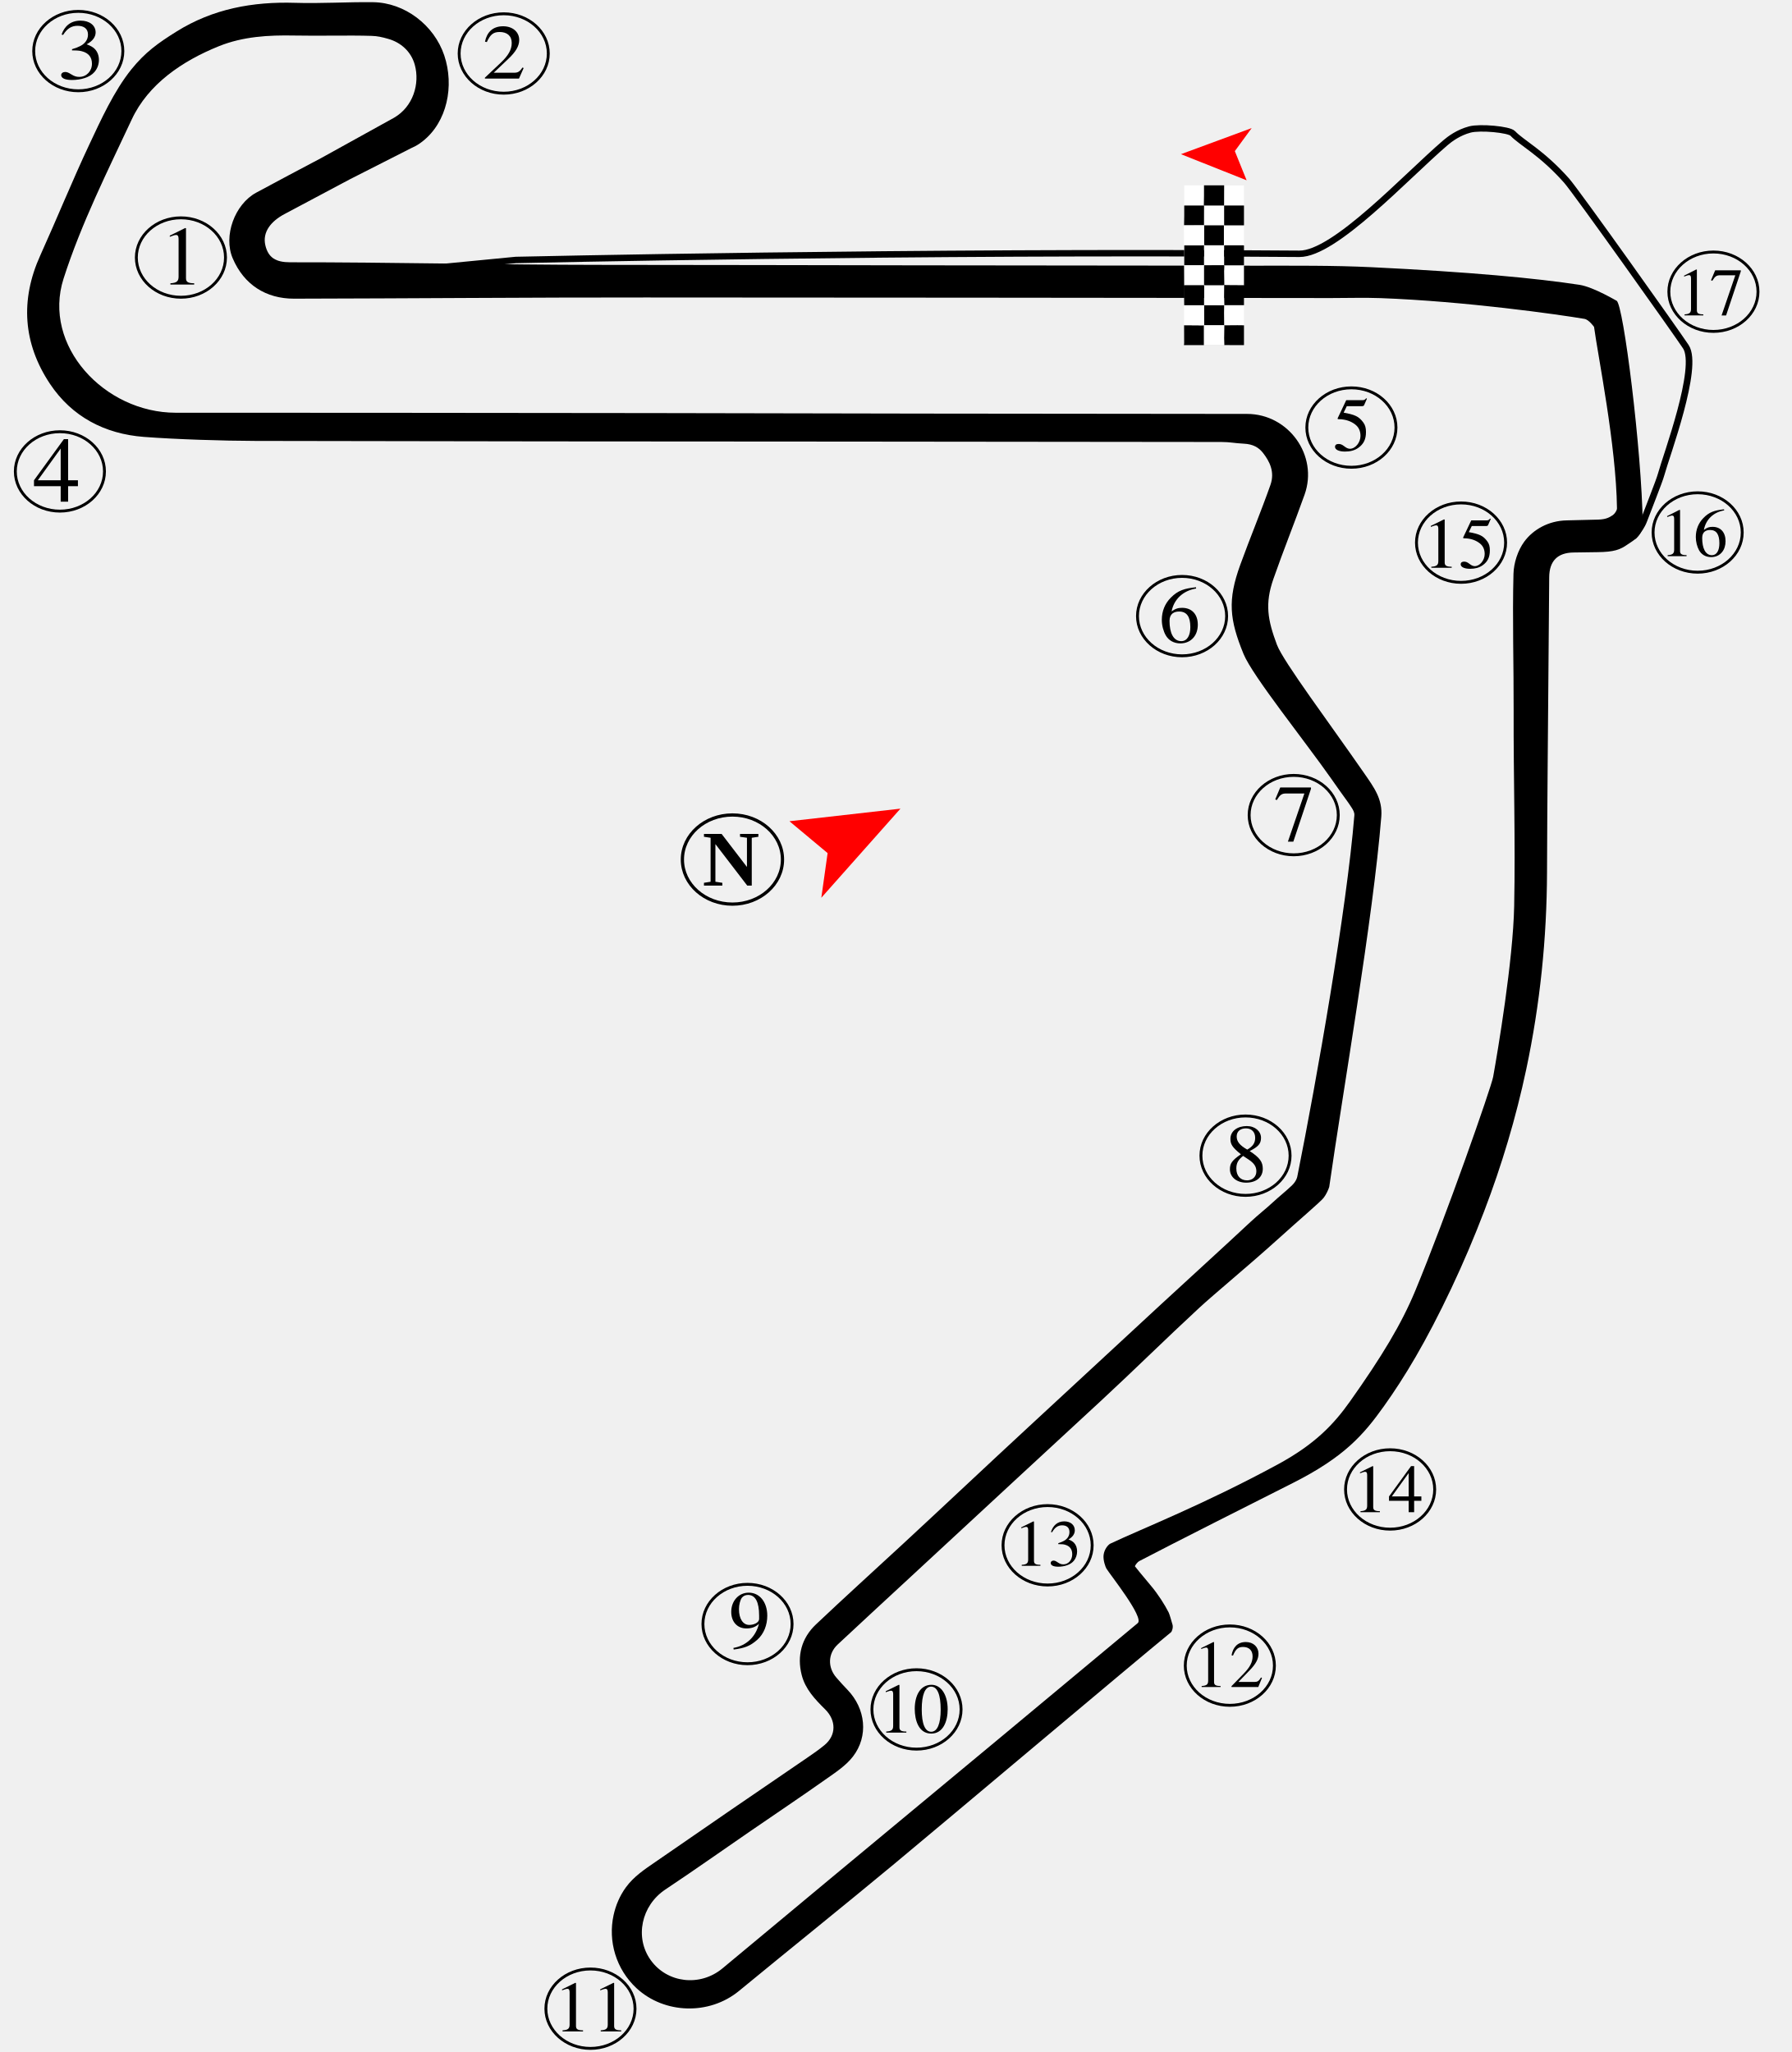
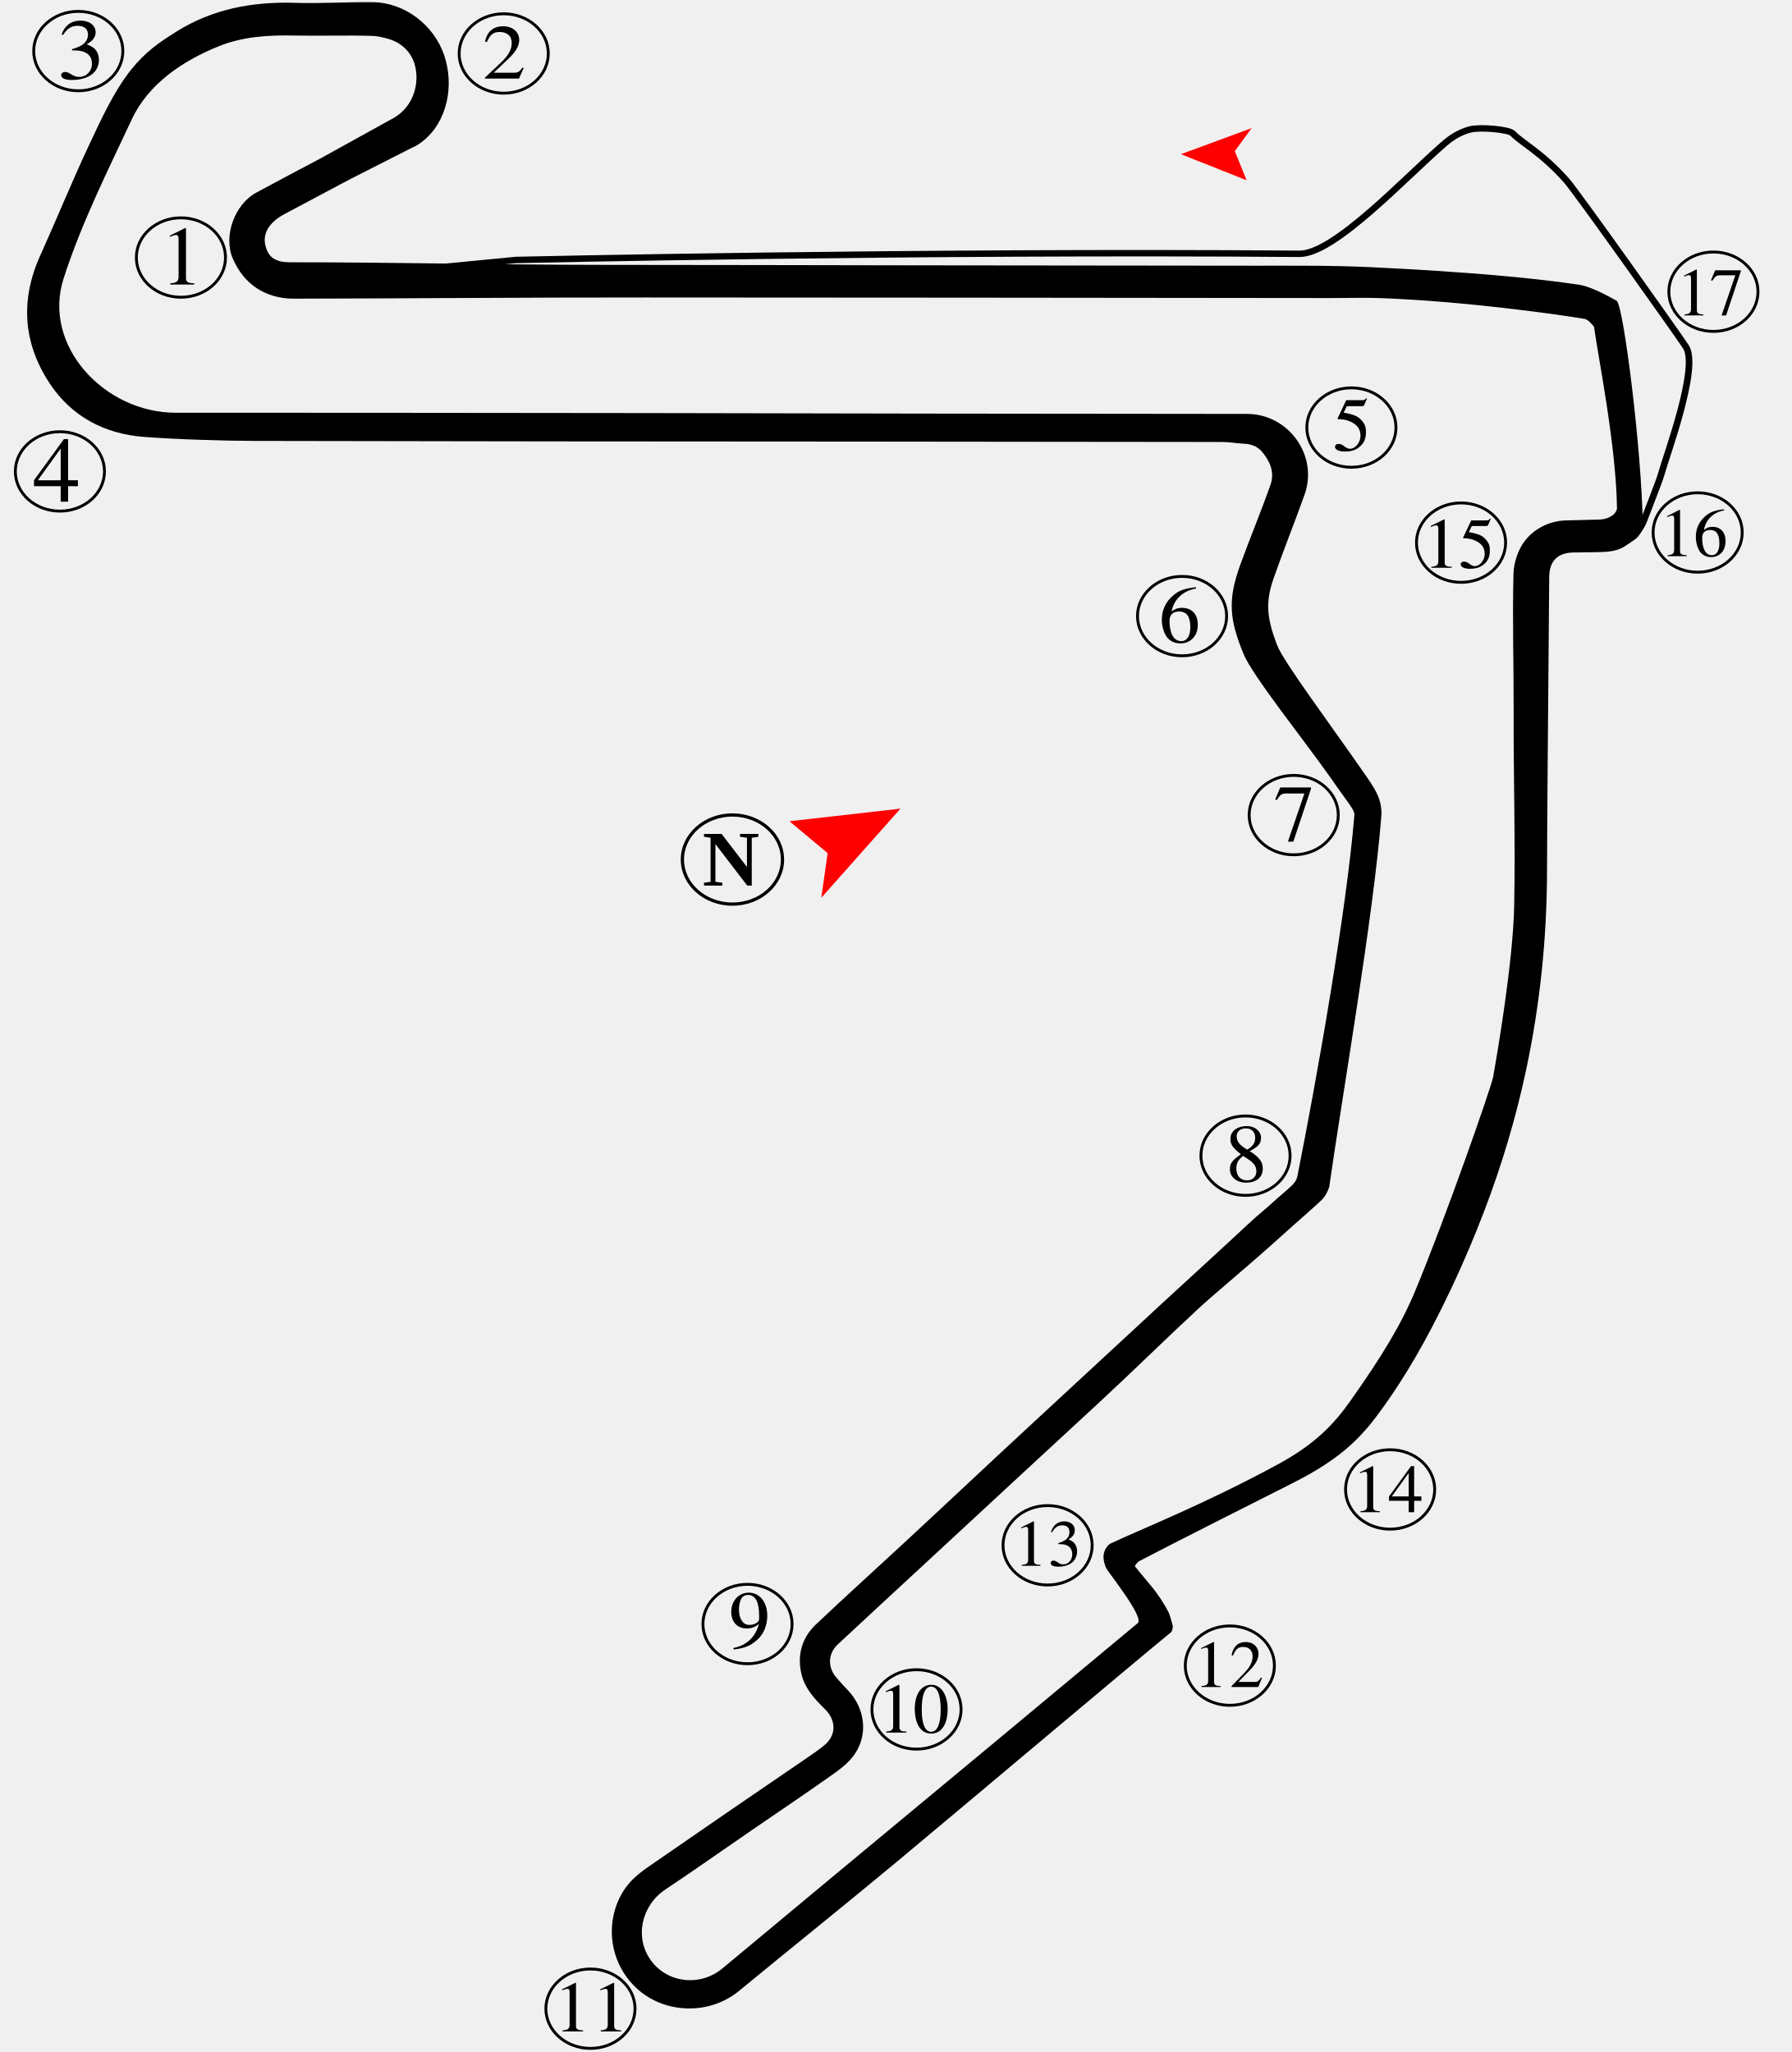
<svg xmlns="http://www.w3.org/2000/svg" width="230.373mm" height="263.863mm" viewBox="0 0 230.373 263.863" version="1.1" id="svg1" xml:space="preserve">
  <defs id="defs1" />
  <g id="layer1" transform="translate(58.30594,94.57387)">
    <g id="g3" transform="translate(-28.30908,3.877959)">
      <path style="font-size:15.184px;font-family:STIX;stroke-width:0.254" d="m -5.187,-62.426 v -0.164 c -0.818,0 -1.036,-0.196 -1.036,-0.666 v -6.513 l -0.098,-0.033 -1.953,0.993 v 0.153 l 0.295,-0.109 c 0.196,-0.076 0.382,-0.131 0.491,-0.131 0.229,0 0.327,0.164 0.327,0.535 v 4.899 c 0,0.6 -0.229,0.829 -1.036,0.873 v 0.164 z" id="path2" transform="matrix(1.015067,0,0,0.9851566,0.2338607,-0.3661521)" />
      <ellipse style="fill:none;stroke:#000000;stroke-width:0.371;stroke-dasharray:none" id="path18" cx="-6.735" cy="-65.336" rx="5.731" ry="5.105" />
    </g>
    <ellipse style="fill:none;stroke:#000000;stroke-width:0.371;stroke-dasharray:none" id="ellipse19" cx="-48.241" cy="-88.006" rx="5.731" ry="5.105" />
    <g id="g1" transform="translate(17.58633,-9.167345)">
      <path style="font-size:15.184px;font-family:STIX;stroke-width:0.231" d="m 98.145,-34.277 -0.089,-0.069 c -0.159,0.208 -0.248,0.258 -0.476,0.258 h -2.055 l -1.082,2.352 c 0,0 -0.01,0.03 -0.01,0.05 0,0.06 0.03,0.079 0.119,0.079 0.953,0 1.648,0.318 2.114,0.695 0.447,0.357 0.665,0.854 0.665,1.489 0,0.854 -0.645,1.677 -1.34,1.677 -0.199,0 -0.427,-0.089 -0.705,-0.318 -0.318,-0.258 -0.506,-0.308 -0.734,-0.308 -0.278,0 -0.447,0.129 -0.447,0.377 0,0.377 0.516,0.615 1.261,0.615 0.675,0 1.221,-0.149 1.687,-0.486 0.675,-0.496 0.973,-1.112 0.973,-2.065 0,-0.526 -0.089,-0.903 -0.347,-1.261 -0.566,-0.784 -1.062,-1.002 -2.481,-1.27 l 0.397,-0.844 h 1.926 c 0.159,0 0.238,-0.06 0.268,-0.129 z" id="path5" transform="matrix(1.015067,0,0,0.9851566,0.2338607,-0.3661521)" />
      <ellipse style="fill:none;stroke:#000000;stroke-width:0.371;stroke-dasharray:none" id="ellipse21" cx="97.864" cy="-30.428" rx="5.731" ry="5.105" />
    </g>
    <g id="g2" transform="translate(-17.94627,0.7002057)">
      <path style="font-size:15.184px;font-family:STIX;stroke-width:0.244" d="m 111.498,-19.688 c -1.449,0.158 -2.279,0.41 -3.182,1.355 -0.746,0.767 -1.145,1.764 -1.145,2.898 0,0.735 0.2,1.481 0.494,2.016 0.368,0.672 1.029,1.061 1.859,1.061 0.693,0 1.281,-0.284 1.67,-0.767 0.347,-0.42 0.536,-1.008 0.536,-1.68 0,-1.355 -0.756,-2.195 -1.985,-2.195 -0.462,0 -0.819,0.074 -1.334,0.473 0.284,-1.586 1.46,-2.72 3.108,-2.993 z m -0.714,5.208 c 0,1.071 -0.389,1.827 -1.145,1.827 -0.987,0 -1.491,-1.05 -1.491,-2.646 0,-0.966 0.62,-1.218 1.218,-1.218 0.977,0 1.418,0.693 1.418,2.037 z" id="path6" transform="matrix(1.015067,0,0,0.9851566,0.2338607,-0.3661521)" />
      <ellipse style="fill:none;stroke:#000000;stroke-width:0.371;stroke-dasharray:none" id="ellipse22" cx="111.623" cy="-16.05" rx="5.731" ry="5.105" />
    </g>
    <g id="g35" transform="translate(-1.852083,-26.45833)">
      <g id="g36">
        <g id="g41" transform="translate(-2.645833,3.241146)">
          <g id="g59" transform="translate(-1.870887,2.80633)">
            <g id="g8">
              <path style="font-size:15.184px;font-family:STIX;stroke-width:0.245" d="m 114.66,28.048 v -0.169 h -3.893 l -0.633,1.551 0.19,0.095 c 0.443,-0.717 0.622,-0.865 1.234,-0.865 h 2.268 l -2.089,6.288 h 0.686 z" id="path7" transform="matrix(1.015067,0,0,0.9851566,0.2338607,-0.3661521)" />
              <ellipse style="fill:none;stroke:#000000;stroke-width:0.371;stroke-dasharray:none" id="ellipse23" cx="114.401" cy="30.649" rx="5.731" ry="5.105" />
            </g>
          </g>
        </g>
      </g>
    </g>
    <g id="g37" transform="translate(86.91563,-71.70208)">
      <g id="g42" transform="translate(-4.490128,10.66405)">
        <g id="g60" transform="translate(-3.180507,1.870887)">
          <g id="g9" transform="translate(-17.19792)">
            <path style="font-size:15.184px;font-family:STIX;stroke-width:0.249" d="m 42.009,114.886 c 0,-0.844 -0.348,-1.413 -1.684,-2.278 1.076,-0.559 1.456,-0.917 1.456,-1.708 0,-0.823 -0.75,-1.508 -1.825,-1.508 -1.206,0 -2.108,0.633 -2.108,1.645 0,0.685 0.228,1.086 1.347,1.983 -1.163,0.791 -1.413,1.202 -1.413,1.93 0,0.991 0.858,1.719 2.086,1.719 1.304,0 2.141,-0.696 2.141,-1.782 z m -0.978,-3.986 c 0,0.654 -0.283,1.097 -1.021,1.519 -0.956,-0.548 -1.358,-1.033 -1.358,-1.687 0,-0.654 0.467,-1.044 1.195,-1.044 0.739,0 1.184,0.485 1.184,1.213 z m -0.913,2.752 c 0.739,0.485 1.065,0.907 1.065,1.561 0,0.685 -0.489,1.16 -1.195,1.16 -0.826,0 -1.38,-0.548 -1.38,-1.519 0,-0.685 0.228,-1.118 0.869,-1.624 z" id="path8" />
            <ellipse style="fill:none;stroke:#000000;stroke-width:0.371;stroke-dasharray:none" id="ellipse24" cx="39.788" cy="113.199" rx="5.731" ry="5.105" />
          </g>
        </g>
      </g>
    </g>
    <g id="g38" transform="translate(-20.50521,-9.525)">
      <path style="font-size:15.184px;font-family:STIX;stroke-width:0.247" d="m 55.461,129.35 c 1.383,-0.192 2.075,-0.447 2.98,-1.266 0.851,-0.777 1.277,-1.937 1.277,-3.16 0,-0.894 -0.255,-1.66 -0.681,-2.192 -0.415,-0.511 -0.99,-0.809 -1.671,-0.809 -1.266,0 -2.213,1.075 -2.213,2.511 0,1.298 0.766,2.16 1.915,2.16 0.628,0 1.139,-0.16 1.596,-0.607 -0.426,1.745 -1.617,2.862 -3.235,3.15 z m 3.224,-4.012 c 0,0.564 -0.777,0.798 -1.245,0.798 -0.798,0 -1.309,-0.798 -1.309,-2.064 0,-0.575 0.16,-1.202 0.372,-1.49 0.181,-0.234 0.458,-0.362 0.777,-0.362 0.926,0 1.405,0.915 1.405,2.703 z" id="path9" transform="matrix(1.015067,0,0,0.9851566,0.2338607,-0.3661521)" />
      <ellipse style="fill:none;stroke:#000000;stroke-width:0.371;stroke-dasharray:none" id="ellipse25" cx="58.309" cy="123.782" rx="5.731" ry="5.105" />
    </g>
    <g id="g39" transform="translate(41.80417,-38.36458)">
      <path style="font-size:15.184px;font-family:STIX;stroke-width:0.215" d="m 15.951,169.464 v -0.138 c -0.692,0 -0.877,-0.166 -0.877,-0.563 v -5.51 l -0.083,-0.028 -1.652,0.84 v 0.129 l 0.249,-0.092 c 0.166,-0.065 0.323,-0.111 0.415,-0.111 0.194,0 0.277,0.138 0.277,0.452 v 4.144 c 0,0.508 -0.194,0.701 -0.877,0.738 v 0.138 z m 5.233,-3.046 c 0,-1.892 -0.84,-3.193 -2.049,-3.193 -1.486,0 -2.123,1.504 -2.123,3.138 0,1.514 0.508,3.23 2.086,3.23 1.504,0 2.086,-1.587 2.086,-3.175 z m -0.886,0.046 c 0,1.827 -0.415,2.889 -1.2,2.889 -0.794,0 -1.2,-1.052 -1.2,-2.926 0,-1.874 0.415,-2.963 1.181,-2.963 0.812,0 1.218,1.08 1.218,3 z" id="path10" transform="matrix(1.015067,0,0,0.9851566,0.2338607,-0.3661521)" />
      <ellipse style="fill:none;stroke:#000000;stroke-width:0.371;stroke-dasharray:none" id="ellipse26" cx="17.729" cy="163.602" rx="5.731" ry="5.105" />
    </g>
    <g id="g40" transform="translate(-94.67221,84.91795)">
      <path style="font-size:15.184px;font-family:STIX;stroke-width:0.218" d="m 109.446,83.327 v -0.141 c -0.704,0 -0.892,-0.169 -0.892,-0.572 v -5.603 l -0.085,-0.028 -1.68,0.854 v 0.131 l 0.253,-0.094 c 0.169,-0.066 0.328,-0.113 0.422,-0.113 0.197,0 0.282,0.141 0.282,0.46 v 4.214 c 0,0.516 -0.197,0.713 -0.892,0.751 v 0.141 z m 4.833,0 v -0.141 c -0.704,0 -0.892,-0.169 -0.892,-0.572 v -5.603 l -0.085,-0.028 -1.68,0.854 v 0.131 l 0.253,-0.094 c 0.169,-0.066 0.328,-0.113 0.422,-0.113 0.197,0 0.282,0.141 0.282,0.46 v 4.214 c 0,0.516 -0.197,0.713 -0.892,0.751 v 0.141 z" id="path11" transform="matrix(1.015067,0,0,0.9851566,0.2338607,-0.3661521)" />
      <ellipse style="fill:none;stroke:#000000;stroke-width:0.371;stroke-dasharray:none" id="ellipse27" cx="112.284" cy="78.803" rx="5.731" ry="5.105" />
    </g>
    <g id="g43" transform="translate(-32.82002,149.3385)">
      <g id="g57" transform="translate(3.554685,-5.61266)">
        <g id="g5" transform="translate(-2.513542,1.322917)">
          <path style="font-size:15.184px;font-family:STIX;stroke-width:0.202" d="m 130.407,-22.694 v -0.128 c -0.661,0 -0.837,-0.154 -0.837,-0.522 v -5.108 l -0.079,-0.026 -1.578,0.779 v 0.12 l 0.238,-0.086 c 0.159,-0.06 0.309,-0.103 0.397,-0.103 0.185,0 0.264,0.128 0.264,0.419 v 3.842 c 0,0.471 -0.185,0.65 -0.837,0.684 v 0.128 z m 5.325,-1.172 -0.123,-0.051 c -0.291,0.479 -0.476,0.573 -0.846,0.573 h -2.063 l 1.455,-1.506 c 0.785,-0.804 1.128,-1.446 1.128,-2.122 0,-0.847 -0.635,-1.506 -1.631,-1.506 -1.084,0 -1.649,0.702 -1.834,1.703 l 0.185,0.043 c 0.353,-0.838 0.661,-1.112 1.296,-1.112 0.749,0 1.225,0.428 1.225,1.206 0,0.727 -0.317,1.377 -1.146,2.225 l -1.569,1.617 v 0.103 h 3.447 z" id="path12" />
          <ellipse style="fill:none;stroke:#000000;stroke-width:0.371;stroke-dasharray:none" id="ellipse28" cx="131.599" cy="-25.443" rx="5.731" ry="5.105" />
        </g>
      </g>
    </g>
    <g id="g44" transform="translate(-86.56367,134.7344)">
      <g id="g58" transform="translate(1.852083,-3.571875)">
        <path style="font-size:15.184px;font-family:STIX;stroke-width:0.199" d="m 160.176,-24.394 v -0.127 c -0.653,0 -0.827,-0.152 -0.827,-0.515 v -5.043 l -0.078,-0.025 -1.558,0.769 v 0.118 l 0.235,-0.084 c 0.157,-0.059 0.305,-0.101 0.392,-0.101 0.183,0 0.261,0.127 0.261,0.414 v 3.792 c 0,0.465 -0.183,0.642 -0.827,0.676 v 0.127 z m 1.497,-4.308 c 0.357,-0.625 0.757,-0.895 1.297,-0.895 0.574,0 0.94,0.287 0.94,0.862 0,0.515 -0.278,0.895 -0.705,1.132 -0.174,0.101 -0.4,0.194 -0.731,0.304 v 0.118 c 0.496,0 0.696,0.025 0.888,0.084 0.601,0.169 0.905,0.583 0.905,1.225 0,0.718 -0.487,1.292 -1.131,1.292 -0.244,0 -0.426,-0.042 -0.748,-0.262 -0.244,-0.169 -0.383,-0.22 -0.531,-0.22 -0.2,0 -0.357,0.127 -0.357,0.304 0,0.304 0.339,0.481 0.975,0.481 0.775,0 1.601,-0.245 2.019,-0.786 0.252,-0.321 0.4,-0.735 0.4,-1.183 0,-0.439 -0.139,-0.828 -0.383,-1.09 -0.183,-0.186 -0.339,-0.287 -0.722,-0.448 0.583,-0.338 0.809,-0.76 0.809,-1.166 0,-0.693 -0.548,-1.157 -1.358,-1.157 -0.905,0 -1.453,0.566 -1.706,1.368 z" id="path13" />
        <ellipse style="fill:none;stroke:#000000;stroke-width:0.371;stroke-dasharray:none" id="ellipse29" cx="161.1" cy="-27.03" rx="5.731" ry="5.105" />
      </g>
    </g>
    <g id="g45" transform="translate(-52.99149,155.2019)">
      <g id="g56" transform="translate(9.541522,-8.980256)">
        <g id="g6" transform="translate(-1.852083,-0.396875)">
          <path style="font-size:15.184px;font-family:STIX;stroke-width:0.207" d="m 161.742,-46.27 v -0.133 c -0.667,0 -0.845,-0.16 -0.845,-0.543 v -5.31 l -0.08,-0.027 -1.592,0.809 v 0.125 l 0.24,-0.089 c 0.16,-0.062 0.311,-0.107 0.4,-0.107 0.187,0 0.267,0.133 0.267,0.436 v 3.993 c 0,0.489 -0.187,0.676 -0.845,0.712 v 0.133 z m 5.256,-1.485 v -0.569 h -0.916 v -3.958 h -0.391 l -2.793,3.958 v 0.569 h 2.49 v 1.485 h 0.694 v -1.485 z m -1.61,-0.569 h -2.135 l 2.135,-3.051 z" id="path14" transform="matrix(1.015067,0,0,0.9851566,0.2338607,-0.3661521)" />
          <ellipse style="fill:none;stroke:#000000;stroke-width:0.371;stroke-dasharray:none" id="ellipse30" cx="165.73" cy="-48.873" rx="5.731" ry="5.105" />
        </g>
      </g>
    </g>
    <g id="g46" transform="translate(-18.64923,51.28377)">
      <path style="font-size:15.184px;font-family:STIX;stroke-width:0.217" d="m 146.993,-72.845 v -0.138 c -0.712,0 -0.901,-0.166 -0.901,-0.562 v -5.498 l -0.085,-0.028 -1.699,0.838 v 0.129 l 0.256,-0.092 c 0.171,-0.064 0.332,-0.111 0.427,-0.111 0.199,0 0.285,0.138 0.285,0.451 v 4.135 c 0,0.507 -0.199,0.7 -0.901,0.737 v 0.138 z m 5.02,-6.272 -0.085,-0.064 c -0.152,0.193 -0.237,0.239 -0.456,0.239 h -1.964 l -1.034,2.183 c 0,0 -0.009,0.028 -0.009,0.046 0,0.055 0.028,0.074 0.114,0.074 0.911,0 1.575,0.295 2.021,0.645 0.427,0.332 0.636,0.792 0.636,1.381 0,0.792 -0.617,1.556 -1.281,1.556 -0.19,0 -0.408,-0.083 -0.674,-0.295 -0.304,-0.239 -0.484,-0.286 -0.702,-0.286 -0.266,0 -0.427,0.12 -0.427,0.35 0,0.35 0.493,0.571 1.205,0.571 0.645,0 1.167,-0.138 1.613,-0.451 0.645,-0.46 0.93,-1.031 0.93,-1.916 0,-0.488 -0.085,-0.838 -0.332,-1.17 -0.541,-0.728 -1.015,-0.93 -2.372,-1.179 l 0.38,-0.783 h 1.841 c 0.152,0 0.228,-0.055 0.256,-0.12 z" id="path15" />
      <ellipse style="fill:none;stroke:#000000;stroke-width:0.371;stroke-dasharray:none" id="ellipse31" cx="148.196" cy="-76.081" rx="5.731" ry="5.105" />
    </g>
    <g id="g4" transform="translate(11.97368,13.47039)">
      <g id="g47" transform="translate(28.04583,31.48542)">
        <g id="g48" transform="translate(-0.958141,-0.02269766)">
          <g id="g61" transform="translate(-0.396875,-1.984375)">
            <path style="font-size:15.169px;font-family:STIX;stroke-width:0.205" d="m 119.879,-66.007 v -0.132 c -0.661,0 -0.837,-0.159 -0.837,-0.537 v -5.259 l -0.079,-0.026 -1.577,0.802 v 0.123 l 0.238,-0.088 c 0.159,-0.062 0.308,-0.106 0.396,-0.106 0.185,0 0.264,0.132 0.264,0.432 v 3.955 c 0,0.484 -0.185,0.669 -0.837,0.705 v 0.132 z m 4.818,-6.025 c -1.216,0.132 -1.912,0.344 -2.669,1.136 -0.625,0.643 -0.96,1.48 -0.96,2.431 0,0.617 0.167,1.242 0.414,1.691 0.308,0.564 0.863,0.89 1.559,0.89 0.581,0 1.075,-0.238 1.401,-0.643 0.291,-0.352 0.449,-0.846 0.449,-1.409 0,-1.136 -0.634,-1.841 -1.665,-1.841 -0.388,0 -0.687,0.062 -1.119,0.396 0.238,-1.33 1.224,-2.282 2.607,-2.511 z m -0.599,4.369 c 0,0.899 -0.326,1.533 -0.96,1.533 -0.828,0 -1.251,-0.881 -1.251,-2.22 0,-0.81 0.52,-1.022 1.022,-1.022 0.819,0 1.189,0.581 1.189,1.709 z" id="text54" />
            <ellipse style="fill:none;stroke:#000000;stroke-width:0.371;stroke-dasharray:none" id="ellipse32" cx="121.304" cy="-69.051" rx="5.731" ry="5.105" />
          </g>
        </g>
        <g id="g55" transform="translate(0.6731135,-32.96957)">
          <g id="g7">
            <g id="g10" transform="matrix(1.04685,0,0,1.04685,-5.628209,3.426396)">
              <path style="font-size:15.184px;font-family:STIX;stroke-width:0.195" d="m 159.675,-39.196 v -0.132 h -3.147 l -0.512,1.217 0.154,0.074 c 0.358,-0.563 0.503,-0.679 0.998,-0.679 h 1.834 l -1.689,4.934 h 0.554 z" id="path56" transform="translate(-35.06052,-32.53535)" />
              <path style="font-size:15.169px;font-family:STIX;stroke-width:0.194" d="m 120.011,-66.325 v -0.125 c -0.626,0 -0.793,-0.15 -0.793,-0.509 v -4.981 l -0.075,-0.025 -1.493,0.759 v 0.117 l 0.225,-0.083 c 0.15,-0.058 0.292,-0.1 0.375,-0.1 0.175,0 0.25,0.125 0.25,0.409 v 3.746 c 0,0.459 -0.175,0.634 -0.793,0.667 v 0.125 z" id="path55" />
            </g>
            <ellipse style="fill:none;stroke:#000000;stroke-width:0.371;stroke-dasharray:none" id="ellipse55" cx="121.304" cy="-69.051" rx="5.731" ry="5.105" />
          </g>
        </g>
      </g>
    </g>
    <g id="g34" transform="matrix(1.914917,0,0,1.914917,-92.89046,-26.63857)">
      <path style="font-size:4.237px;fill:#ff0000;stroke:none;stroke-width:1.027;stroke-dasharray:none" d="m 77.123,19.48 -5.233,6.073 0.416,-3.043 -2.525,-2.172 z" id="path22" transform="matrix(1.015067,0,0,0.9851566,0.2338607,-0.3661521)" />
      <g id="g33" transform="matrix(0.5863315,0,0,0.5863315,1.79094,31.65331)">
        <path style="font-weight:bold;font-size:9.033px;font-family:'Nimbus Roman No9 L';-inkscape-font-specification:'Nimbus Roman No9 L Bold';stroke-width:2.266" d="m 113.285,-18.544 -0.794,-0.115 v -0.322 h 2.104 v 0.322 l -0.759,0.115 v 5.478 h -0.516 l -3.648,-4.755 v 4.314 l 0.794,0.119 v 0.322 h -2.104 v -0.322 l 0.759,-0.119 v -5.037 l -0.759,-0.115 v -0.322 h 2.025 l 2.898,3.78 z" id="text33" />
        <ellipse style="fill:none;stroke:#000000;stroke-width:0.371;stroke-dasharray:none" id="ellipse33" cx="111.623" cy="-16.05" rx="5.731" ry="5.105" />
      </g>
    </g>
    <g id="layer1-5" transform="translate(-193.3339,-234.0117)" />
    <g id="text20" style="font-size:4.237px;stroke-width:0.353" transform="matrix(1.015067,0,0,0.9851566,0.2338608,-0.3661525)">
      <path style="font-size:15.184px;font-family:STIX;stroke-width:0.273" d="m -49.675,-91.07 c 0.502,-0.831 1.066,-1.19 1.826,-1.19 0.809,0 1.323,0.382 1.323,1.145 0,0.685 -0.392,1.19 -0.993,1.505 -0.245,0.135 -0.564,0.258 -1.029,0.404 v 0.157 c 0.699,0 0.98,0.034 1.25,0.112 0.846,0.225 1.274,0.775 1.274,1.628 0,0.954 -0.686,1.718 -1.593,1.718 -0.343,0 -0.6,-0.056 -1.054,-0.348 -0.343,-0.225 -0.539,-0.292 -0.748,-0.292 -0.282,0 -0.502,0.168 -0.502,0.404 0,0.404 0.478,0.64 1.373,0.64 1.091,0 2.255,-0.326 2.843,-1.044 0.355,-0.427 0.564,-0.977 0.564,-1.572 0,-0.584 -0.196,-1.1 -0.539,-1.448 -0.257,-0.247 -0.478,-0.382 -1.017,-0.595 0.821,-0.449 1.14,-1.011 1.14,-1.55 0,-0.921 -0.772,-1.538 -1.912,-1.538 -1.274,0 -2.047,0.752 -2.402,1.819 z" id="path16" />
      <g id="g11" transform="translate(-0.65164,1.342849)">
        <ellipse style="fill:none;stroke:#000000;stroke-width:0.371;stroke-dasharray:none" id="ellipse18" cx="7.121" cy="-89.019" rx="5.731" ry="5.105" transform="matrix(0.9851566,0,0,1.015067,-0.2303888,0.3716689)" />
        <path style="font-size:15.184px;font-family:STIX;stroke-width:0.246" d="m 9.31,-88.093 -0.154,-0.061 c -0.364,0.566 -0.596,0.677 -1.059,0.677 H 5.516 l 1.82,-1.779 c 0.982,-0.95 1.412,-1.708 1.412,-2.507 0,-1.001 -0.794,-1.779 -2.041,-1.779 -1.357,0 -2.063,0.829 -2.294,2.011 l 0.232,0.051 c 0.441,-0.991 0.827,-1.314 1.622,-1.314 0.938,0 1.533,0.505 1.533,1.425 0,0.859 -0.397,1.627 -1.434,2.628 l -1.964,1.91 v 0.121 h 4.313 z" id="path3" />
      </g>
      <g id="g12" transform="translate(1.30328,4.297117)">
        <ellipse style="fill:none;stroke:#000000;stroke-width:0.371;stroke-dasharray:none" id="ellipse20" cx="-51.927" cy="-38.188" rx="5.731" ry="5.105" transform="matrix(0.9851566,0,0,1.015067,-0.2303888,0.3716689)" />
        <path style="font-size:15.184px;font-family:STIX;stroke-width:0.281" d="m -49.103,-36.462 v -0.773 h -1.244 v -5.373 h -0.531 l -3.791,5.373 v 0.773 h 3.381 v 2.016 h 0.942 v -2.016 z m -2.185,-0.773 h -2.898 l 2.898,-4.142 z" id="path4" />
      </g>
      <path style="fill:#ff0000;stroke:none;stroke-width:1.245;stroke-dasharray:none" d="m 91.915,-75.502 8.958,-3.407 -2.133,3.006 1.493,3.808 z" id="path21" />
      <path style="font-size:4.237px;fill:none;stroke:#000000;stroke-width:0.837;stroke-dasharray:none" d="m 149.77,-26.281 c 0,0 0.511,-0.649 0.787,-1.426 0.372,-1.047 1.983,-5.188 2.184,-6.003 0.64,-2.429 4.848,-13.984 3.125,-16.664 -1.22,-1.897 -13.863,-20.237 -15.108,-21.682 -3.172,-3.68 -5.716,-4.948 -6.813,-6.156 -0.473,-0.521 -4.134,-0.867 -5.43,-0.514 -1.45,0.394 -2.546,1.242 -3.097,1.729 -5.046,4.464 -14.032,14.534 -18.501,14.498 -48.575,-0.391 -99.25,0.804 -99.25,0.804 l -30.817,3.084 132.038,0.19 9.054,0.291 27.563,3.109 z" id="path20" />
    </g>
    <path id="path1" d="m -7.644,-79.433 c 2.471,-1.427 3.334,-4.38 2.671,-6.801 -0.468,-1.71 -1.793,-2.882 -3.409,-3.34 -0.836,-0.237 -1.375,-0.362 -2.157,-0.387 -2.941,-0.094 -6.631,0.023 -9.945,-0.044 -3.31,-0.066 -6.585,0.124 -9.683,1.374 -4.68,1.889 -9.068,4.85 -11.197,9.41 -3.029,6.489 -6.492,13.367 -8.771,20.479 -2.755,8.599 5.226,17.239 14.425,17.242 8.596,0.003 17.192,7.59e-4 25.788,0.007 11.883,0.009 23.765,0.019 35.648,0.037 11.56,0.017 23.121,0.049 34.681,0.065 13.878,0.019 27.755,0.027 41.632,0.042 5.345,0.006 9.181,5.362 7.39,10.38 -1.293,3.623 -2.734,7.194 -4.003,10.825 -1.125,3.219 -0.74,5.297 0.449,8.479 0.797,2.133 6.832,10.185 11.194,16.487 1.298,1.876 2.405,3.34 2.223,5.63 -1.037,12.999 -5.019,35.832 -6.694,47.602 -0.12,0.38 -0.399,0.995 -0.728,1.408 -0.418,0.525 -2.885,2.609 -5.971,5.397 -3.659,3.305 -8.135,7.003 -10.001,8.73 -4.382,4.053 -8.236,7.877 -12.615,11.933 -3.629,3.361 -7.267,6.713 -10.897,10.072 -4.402,4.073 -8.802,8.149 -13.202,12.224 -3.262,3.021 -6.533,6.033 -9.782,9.068 -1.264,1.181 -1.313,2.944 -0.168,4.265 0.46,0.531 0.934,1.053 1.422,1.559 2.337,2.422 2.739,5.961 0.695,8.6 -0.921,1.19 -2.289,2.068 -3.547,2.956 -3.182,2.247 -6.418,4.415 -9.629,6.621 -3.645,2.504 -7.255,5.059 -10.936,7.509 -3.087,2.055 -3.983,6.175 -1.863,9.102 2.125,2.934 6.327,3.426 9.197,1.048 4.661,-3.862 9.303,-7.746 13.959,-11.614 7.131,-5.925 14.266,-11.846 21.401,-17.766 1.315,-1.092 17.439,-14.514 18.046,-15.027 0.852,-0.719 -3.489,-6.139 -4.024,-7.006 -0.12,-0.194 -0.448,-1.078 -0.369,-1.745 0.093,-0.782 0.623,-1.353 0.875,-1.472 4.049,-1.915 11.948,-4.997 21.511,-10.177 4.833,-2.618 7.235,-5.198 9.308,-8.121 4.088,-5.766 6.599,-9.929 8.371,-14.192 3.954,-9.513 9.786,-26.21 10.023,-27.527 0.586,-3.258 2.564,-14.937 2.704,-21.962 0.167,-8.418 -0.095,-16.621 -0.069,-25.042 0.018,-5.78 -0.169,-11.951 -0.021,-17.678 0.036,-1.399 0.555,-3.005 1.382,-4.134 1.134,-1.549 3.103,-2.694 5.443,-2.741 1.29,-0.026 2.756,-0.066 4.046,-0.1 1.072,-0.029 1.495,-0.31 1.905,-0.581 0.208,-0.138 0.537,-0.579 0.533,-0.87 -0.107,-8.145 -2.446,-19.56 -2.948,-23.327 0,0 -0.655,-0.936 -1.233,-1.034 -3.329,-0.566 -15.377,-2.268 -26.193,-2.669 -2.14,-0.079 -4.284,-0.007 -6.426,-0.009 -15.316,-0.017 -30.632,-0.035 -45.948,-0.048 -14.053,-0.011 -28.105,-0.013 -42.158,-0.025 -14.377,-0.013 -30.813,0.127 -45.19,0.153 -3.59,0.006 -6.436,-1.777 -7.888,-5.192 -1.228,-2.886 0.262,-6.937 3.009,-8.433 2.763,-1.504 5.552,-2.96 8.33,-4.437 m 3.718,2.715 c -2.854,1.518 -5.525,2.945 -8.382,4.459 -1.729,0.916 -2.887,2.302 -2.473,4.04 0.375,1.571 1.335,2.171 3.189,2.169 12.528,-0.016 27.115,0.328 39.643,0.332 13.585,0.004 27.17,0.042 40.755,0.06 14.553,0.019 29.106,0.036 43.659,0.047 4.987,0.004 10.015,-0.047 15,0.194 12.612,0.61 21.192,1.42 26.712,2.265 1.857,0.284 4.992,2.198 4.77,2.043 0.873,0.404 3.245,19.361 3.364,28.67 0.02,1.588 -1.21,2.15 -1.924,2.655 -0.977,0.69 -1.739,0.985 -3.89,1.007 -1.027,0.011 -2.054,0.03 -3.082,0.044 -2.053,0.03 -3.107,1.084 -3.129,3.165 -0.036,3.491 -0.059,6.983 -0.085,10.475 -0.069,9.154 -0.167,18.307 -0.196,27.461 -0.027,8.544 -0.897,16.992 -2.669,25.348 -1.322,6.23 -3.152,12.351 -5.413,18.258 -1.291,3.373 -2.671,6.634 -4.233,9.936 -3.261,6.895 -6.004,11.412 -8.646,15.123 -2.608,3.664 -5.091,6.546 -11.745,9.9 -4.586,2.312 -15.18,7.653 -19.722,10.029 -0.227,0.119 -0.474,0.462 -0.564,0.66 0,0 0.984,1.237 2.061,2.503 0.897,1.055 1.793,2.463 2.29,3.452 0.1,0.199 0.346,1.064 0.491,1.565 0.102,0.352 -0.072,0.867 -0.194,0.967 -4.955,4.05 -28.443,23.859 -35.598,29.802 -6.48,5.382 -13.442,10.966 -19.946,16.319 -3.836,3.158 -9.603,2.967 -13.179,-0.348 -2.642,-2.45 -3.681,-6.056 -2.948,-9.4 0.277,-1.263 0.793,-2.491 1.598,-3.592 1.014,-1.385 2.427,-2.316 3.806,-3.263 3.284,-2.253 6.416,-4.429 9.699,-6.684 3.21,-2.206 6.604,-4.505 9.814,-6.711 0.771,-0.53 1.474,-1.012 2.195,-1.606 1.543,-1.271 1.522,-3.184 0.081,-4.61 -1.306,-1.292 -2.543,-2.586 -3.009,-4.415 -0.627,-2.459 -0.008,-4.752 1.817,-6.48 3.675,-3.481 7.468,-6.912 11.184,-10.349 5.498,-5.086 10.661,-9.97 16.161,-15.054 5.887,-5.441 11.155,-10.334 17.042,-15.774 3.424,-3.164 8.174,-7.478 11.479,-10.575 0.935,-0.876 2.112,-1.805 2.901,-2.544 0.704,-0.66 1.745,-1.489 2.471,-2.192 0.133,-0.129 0.242,-0.259 0.332,-0.386 0.202,-0.287 0.301,-0.554 0.338,-0.739 2.515,-12.577 6.326,-34.187 7.335,-46.44 0.03,-0.369 -0.149,-0.682 -0.363,-1.011 -0.169,-0.259 -0.348,-0.534 -0.55,-0.809 -0.667,-0.908 -1.369,-1.907 -2.058,-2.891 -3.379,-4.825 -10.127,-13.223 -11.277,-16.04 -1.805,-4.421 -2.079,-6.905 -0.419,-11.473 1.273,-3.506 2.634,-6.75 3.877,-10.266 0.6,-1.697 -0.142,-3.063 -0.935,-4.088 -0.549,-0.711 -1.276,-1.162 -2.521,-1.218 -1.113,-0.05 -1.733,-0.215 -2.848,-0.216 -15.785,-0.017 -31.57,-0.037 -47.355,-0.05 -13.086,-0.012 -26.172,-0.012 -39.257,-0.026 -12.527,-0.013 -25.055,-0.031 -37.582,-0.06 -4.107,-0.009 -10.289,-0.204 -14.373,-0.519 -4.996,-0.385 -9.226,-2.587 -12.043,-6.81 -3.477,-5.212 -3.843,-10.801 -1.26,-16.51 2.117,-4.679 4.128,-9.634 6.313,-14.279 1.469,-3.122 3.184,-6.91 5.413,-9.668 1.766,-2.185 3.415,-3.367 5.801,-4.858 4.678,-2.923 9.8,-3.857 15.241,-3.689 3.337,0.104 6.683,-0.121 10.023,-0.081 4.066,0.049 7.844,2.934 9.158,6.846 1.315,3.916 0.373,8.573 -2.792,11.049 -0.366,0.286 -0.804,0.59 -1.384,0.832" style="fill:#000000;fill-opacity:1;fill-rule:nonzero;stroke:none;stroke-width:0.353" />
-     <g id="g20">
-       <g id="g13">
-         <path id="path33" d="m 93.909,-50.199 c 0.866,0 1.731,0 2.597,0" style="fill:#ffffff;fill-opacity:1;fill-rule:nonzero;stroke:none;stroke-width:0.353" />
-         <path id="path34" d="m 101.637,-65.599 v 2.588 c -0.026,-0.006 -0.053,-0.016 -0.079,-0.016 -0.792,-0.002 -1.584,-0.004 -2.376,-0.003 -0.031,0 -0.063,0.015 -0.093,0.023 v 2.546 l 0.005,-0.005 c -0.865,0.002 -1.73,0.005 -2.595,0.007 v -2.598 c 0.073,0.009 0.147,0.024 0.22,0.024 0.643,0.002 1.286,0.001 1.929,7.06e-4 H 99.056 v -2.561 h -2.558 c 0.003,-0.851 -0.003,-1.683 -5.35e-4,-2.534 l 0.009,-0.026 c 0.074,-0.006 0.141,-0.003 0.215,-0.003 0.689,-0.001 1.378,-7.05e-4 2.067,-7.05e-4 h 0.27 c 0.005,-0.084 0.012,-0.144 0.012,-0.203 7.05e-4,-0.498 -0.003,-0.996 3.53e-4,-1.494 0.002,-0.292 0.012,-0.585 0.018,-0.877 h 2.547 v 2.587 h -2.549 v 2.547 z" style="fill:#ffffff;fill-opacity:1;fill-rule:nonzero;stroke:none;stroke-width:0.353" />
-         <path id="path35" d="m 93.954,-69.575 c -0.003,-0.389 0.006,-0.774 -3.1e-5,-1.163 h 2.547 c -0.001,0.864 -0.002,1.728 -0.003,2.592 l 0.006,-0.006 -2.55,0.005" style="fill:#ffffff;fill-opacity:1;fill-rule:nonzero;stroke:none;stroke-width:0.35" />
-         <path id="path36" d="m 101.637,-55.331 v 2.588 c -0.278,-0.004 -0.557,-0.012 -0.835,-0.011 -0.57,0.002 -1.141,0.009 -1.712,0.014 -0.006,-0.552 -0.015,-1.103 -0.016,-1.656 -7.06e-4,-0.313 0.011,-0.626 0.017,-0.939 0.849,0.001 1.697,0.003 2.546,0.004" style="fill:#ffffff;fill-opacity:1;fill-rule:nonzero;stroke:none;stroke-width:0.353" />
-         <path id="path37" d="m 101.637,-60.465 v 2.588 c -0.776,-0.005 -1.552,-0.009 -2.327,-0.016 -0.073,-3.53e-4 -0.147,-0.015 -0.22,-0.023 -0.006,-0.592 -0.014,-1.185 -0.016,-1.777 -7.06e-4,-0.258 0.013,-0.516 0.02,-0.774 l -0.005,0.005 z" style="fill:#ffffff;fill-opacity:1;fill-rule:nonzero;stroke:none;stroke-width:0.353" />
-         <path id="path38" d="m 99.09,-50.2 2.546,0.003" style="fill:#ffffff;fill-opacity:1;fill-rule:nonzero;stroke:none;stroke-width:0.353" />
-         <path id="path39" d="m 101.637,-60.465 -2.548,0.003 v -2.546 c 0.03,-0.008 0.061,-0.023 0.093,-0.023 0.792,0 1.584,0.001 2.376,0.003 0.026,3.52e-4 0.053,0.011 0.079,0.016 z" style="fill:#000000;fill-opacity:1;fill-rule:nonzero;stroke:none;stroke-width:0.353" />
-         <path id="path40" d="m 99.09,-57.916 c 0.073,0.008 0.147,0.022 0.22,0.023 0.776,0.007 1.551,0.011 2.327,0.016 v 2.546 c -0.849,-0.001 -1.697,-0.002 -2.546,-0.003 l 0.004,0.006 c -0.006,-0.367 -0.018,-0.735 -0.018,-1.102 7.06e-4,-0.498 0.011,-0.996 0.017,-1.493 0,0 -0.005,0.007 -0.005,0.007" style="fill:#000000;fill-opacity:1;fill-rule:nonzero;stroke:none;stroke-width:0.353" />
-         <path id="path41" d="m 101.637,-50.197 -2.546,-0.003 0.004,0.006 c -0.006,-0.299 -0.019,-0.598 -0.018,-0.897 0.001,-0.551 0.011,-1.103 0.017,-1.654 l -0.004,0.005 c 0.57,-0.005 1.141,-0.012 1.712,-0.014 0.278,-0.001 0.557,0.007 0.835,0.011 z" style="fill:#000000;fill-opacity:1;fill-rule:nonzero;stroke:none;stroke-width:0.353" />
-         <path id="path42" d="m 101.637,-65.599 h -2.549 v -2.547 h 2.549 z" style="fill:#000000;fill-opacity:1;fill-rule:nonzero;stroke:none;stroke-width:0.353" />
-         <path id="path43" d="m 96.506,-50.199 -0.006,0.005 c 0.865,0 1.73,0 2.595,0 l -0.004,-0.006" style="fill:#000000;fill-opacity:1;fill-rule:nonzero;stroke:none;stroke-width:0.353" />
-         <path id="path44" d="m 96.506,-50.199 c -0.866,0 -1.731,0 -2.597,0 0,0 0.008,0.005 0.008,0.005 0.007,-0.081 0.019,-0.162 0.019,-0.243 0.001,-0.69 0.001,-1.379 7.06e-4,-2.069 v -0.249 c 0.3,0 0.565,-0.001 0.83,3.53e-4 0.58,0.004 1.159,0.009 1.739,0.014 l -0.006,-0.006 c -3.53e-4,0.851 -3.53e-4,1.701 -3.53e-4,2.552 z" style="fill:#000000;fill-opacity:1;fill-rule:nonzero;stroke:none;stroke-width:0.353" />
-         <path id="path45" d="m 93.917,-50.194 -0.008,-0.005" style="fill:#000000;fill-opacity:1;fill-rule:nonzero;stroke:none;stroke-width:0.353" />
-         <path id="path46" d="m 99.094,-60.468 c -0.007,0.258 -0.021,0.516 -0.02,0.774 0.002,0.593 0.01,1.185 0.016,1.777 0,0 0.004,-0.007 0.004,-0.007 -0.06,0.009 -0.12,0.026 -0.18,0.026 -0.752,0.002 -1.505,0.002 -2.258,3.52e-4 -0.046,0 -0.092,-0.011 -0.151,-0.019 v -2.553 l -0.007,0.007 c 0.865,-0.002 1.73,-0.005 2.595,-0.007" style="fill:#000000;fill-opacity:1;fill-rule:nonzero;stroke:none;stroke-width:0.353" />
-         <path id="path47" d="m 96.499,-65.595 h 2.557 v 2.561 c -0.139,0 -0.274,0 -0.409,0 -0.643,0 -1.286,0.001 -1.929,-7.06e-4 -0.073,0 -0.147,-0.016 -0.22,-0.024 l 0.007,0.008 c 0,-0.851 0,-1.701 0,-2.551 z" style="fill:#000000;fill-opacity:1;fill-rule:nonzero;stroke:none;stroke-width:0.353" />
-         <path id="path48" d="m 93.935,-65.596 c 0.008,-0.401 0.019,-0.803 0.022,-1.205 0.004,-0.443 0.001,-0.886 0.001,-1.347 h 2.546 c -0.002,0.851 -0.005,1.702 -0.007,2.553 l 0.007,-0.007 c -0.858,3.53e-4 -1.717,3.53e-4 -2.575,7.05e-4 z" style="fill:#000000;fill-opacity:1;fill-rule:nonzero;stroke:none;stroke-width:0.351" />
-         <path id="path49" d="m 96.498,-63.059 c 0,0.866 3.53e-4,1.732 3.53e-4,2.598 l 0.007,-0.007 h -2.553 l -0.004,-2.559 c 0.719,0 1.427,-9.68e-4 2.13,-0.003 0.142,-3.52e-4 0.285,-0.013 0.427,-0.02 z" style="fill:#000000;fill-opacity:1;fill-rule:nonzero;stroke:none;stroke-width:0.353" />
-         <path id="path50" d="m 99.091,-55.334 c -0.006,0.313 -0.018,0.626 -0.017,0.939 0.001,0.552 0.01,1.103 0.016,1.656 0,0 0.004,-0.005 0.004,-0.005 -0.865,0 -1.729,-3.53e-4 -2.594,-3.53e-4 l 0.006,0.006 c -0.002,-0.865 -0.004,-1.729 -0.006,-2.594 0.865,0.002 1.73,0.004 2.595,0.006 z" style="fill:#000000;fill-opacity:1;fill-rule:nonzero;stroke:none;stroke-width:0.353" />
-         <path id="path51" d="m 93.911,-65.601 c 0.865,0 1.73,-3.53e-4 2.594,-3.53e-4 0,0.85 0,1.701 0,2.551 -0.142,0.007 -0.285,0.02 -0.427,0.02 -0.703,0.002 -1.407,0.001 -2.126,0.001 v 2.562 h 2.553 v 2.553 c 0.059,0.008 0.105,0.019 0.151,0.019 0.753,0.001 1.505,0.001 2.258,-3.53e-4 0.06,0 0.12,-0.017 0.18,-0.026 -0.006,0.498 -0.016,0.996 -0.017,1.493 -3.53e-4,0.367 0.012,0.734 0.018,1.102 -0.865,-0.002 -1.73,-0.004 -2.595,-0.006 l 0.006,0.006 v -2.551 h -2.568 c 0,0.409 -0.002,0.804 7.05e-4,1.2 0.003,0.45 0.011,0.9 0.017,1.351 l 0.006,-0.005" style="fill:#ffffff;fill-opacity:1;fill-rule:nonzero;stroke:none;stroke-width:0.353" />
-         <path id="path52" d="m 96.5,-52.745 c 0.865,0 1.729,3.53e-4 2.594,3.53e-4 -0.006,0.551 -0.015,1.103 -0.017,1.654 -7.06e-4,0.299 0.012,0.598 0.018,0.897 -0.865,0 -1.73,0 -2.595,0 0,-0.851 3.53e-4,-1.701 3.53e-4,-2.552" style="fill:#ffffff;fill-opacity:1;fill-rule:nonzero;stroke:none;stroke-width:0.353" />
-         <path id="path53" d="m 93.933,-52.757 v -0.23 c 0,-0.702 -0.001,-1.405 0.001,-2.107 3.52e-4,-0.08 0.017,-0.16 0.026,-0.24 l -0.006,0.005 h 2.551 l -0.006,-0.006 c 0.002,0.865 0.004,1.73 0.006,2.594 -0.58,-0.005 -1.159,-0.011 -1.739,-0.014 -0.265,-0.002 -0.53,-3.52e-4 -0.83,-3.52e-4 v 0.249 c 0,0.69 7.05e-4,1.379 -7.06e-4,2.069 -3.52e-4,0.081 -0.012,0.162 -0.019,0.243" style="fill:#ffffff;fill-opacity:1;fill-rule:nonzero;stroke:none;stroke-width:0.353" />
-         <path id="path54" d="m 96.505,-55.328 c -0.85,0 -1.7,0 -2.551,0 -0.006,-0.45 -0.013,-0.901 -0.017,-1.351 -0.003,-0.395 -7.05e-4,-0.791 -7.05e-4,-1.2 h 2.568 z" style="fill:#000000;fill-opacity:1;fill-rule:nonzero;stroke:none;stroke-width:0.353" />
-         <path id="path17" d="m 96.476,-68.14 c 0.008,-0.409 0.019,-0.818 0.023,-1.227 0.004,-0.451 0.001,-0.902 0.001,-1.372 h 2.587 c -0.002,0.866 -0.005,1.733 -0.007,2.599 l 0.007,-0.007 c -0.872,3.59e-4 -1.744,3.59e-4 -2.616,7.18e-4 z" style="fill:#000000;fill-opacity:1;fill-rule:nonzero;stroke:none;stroke-width:0.357" />
-       </g>
-     </g>
+     <g id="g20" />
  </g>
</svg>
